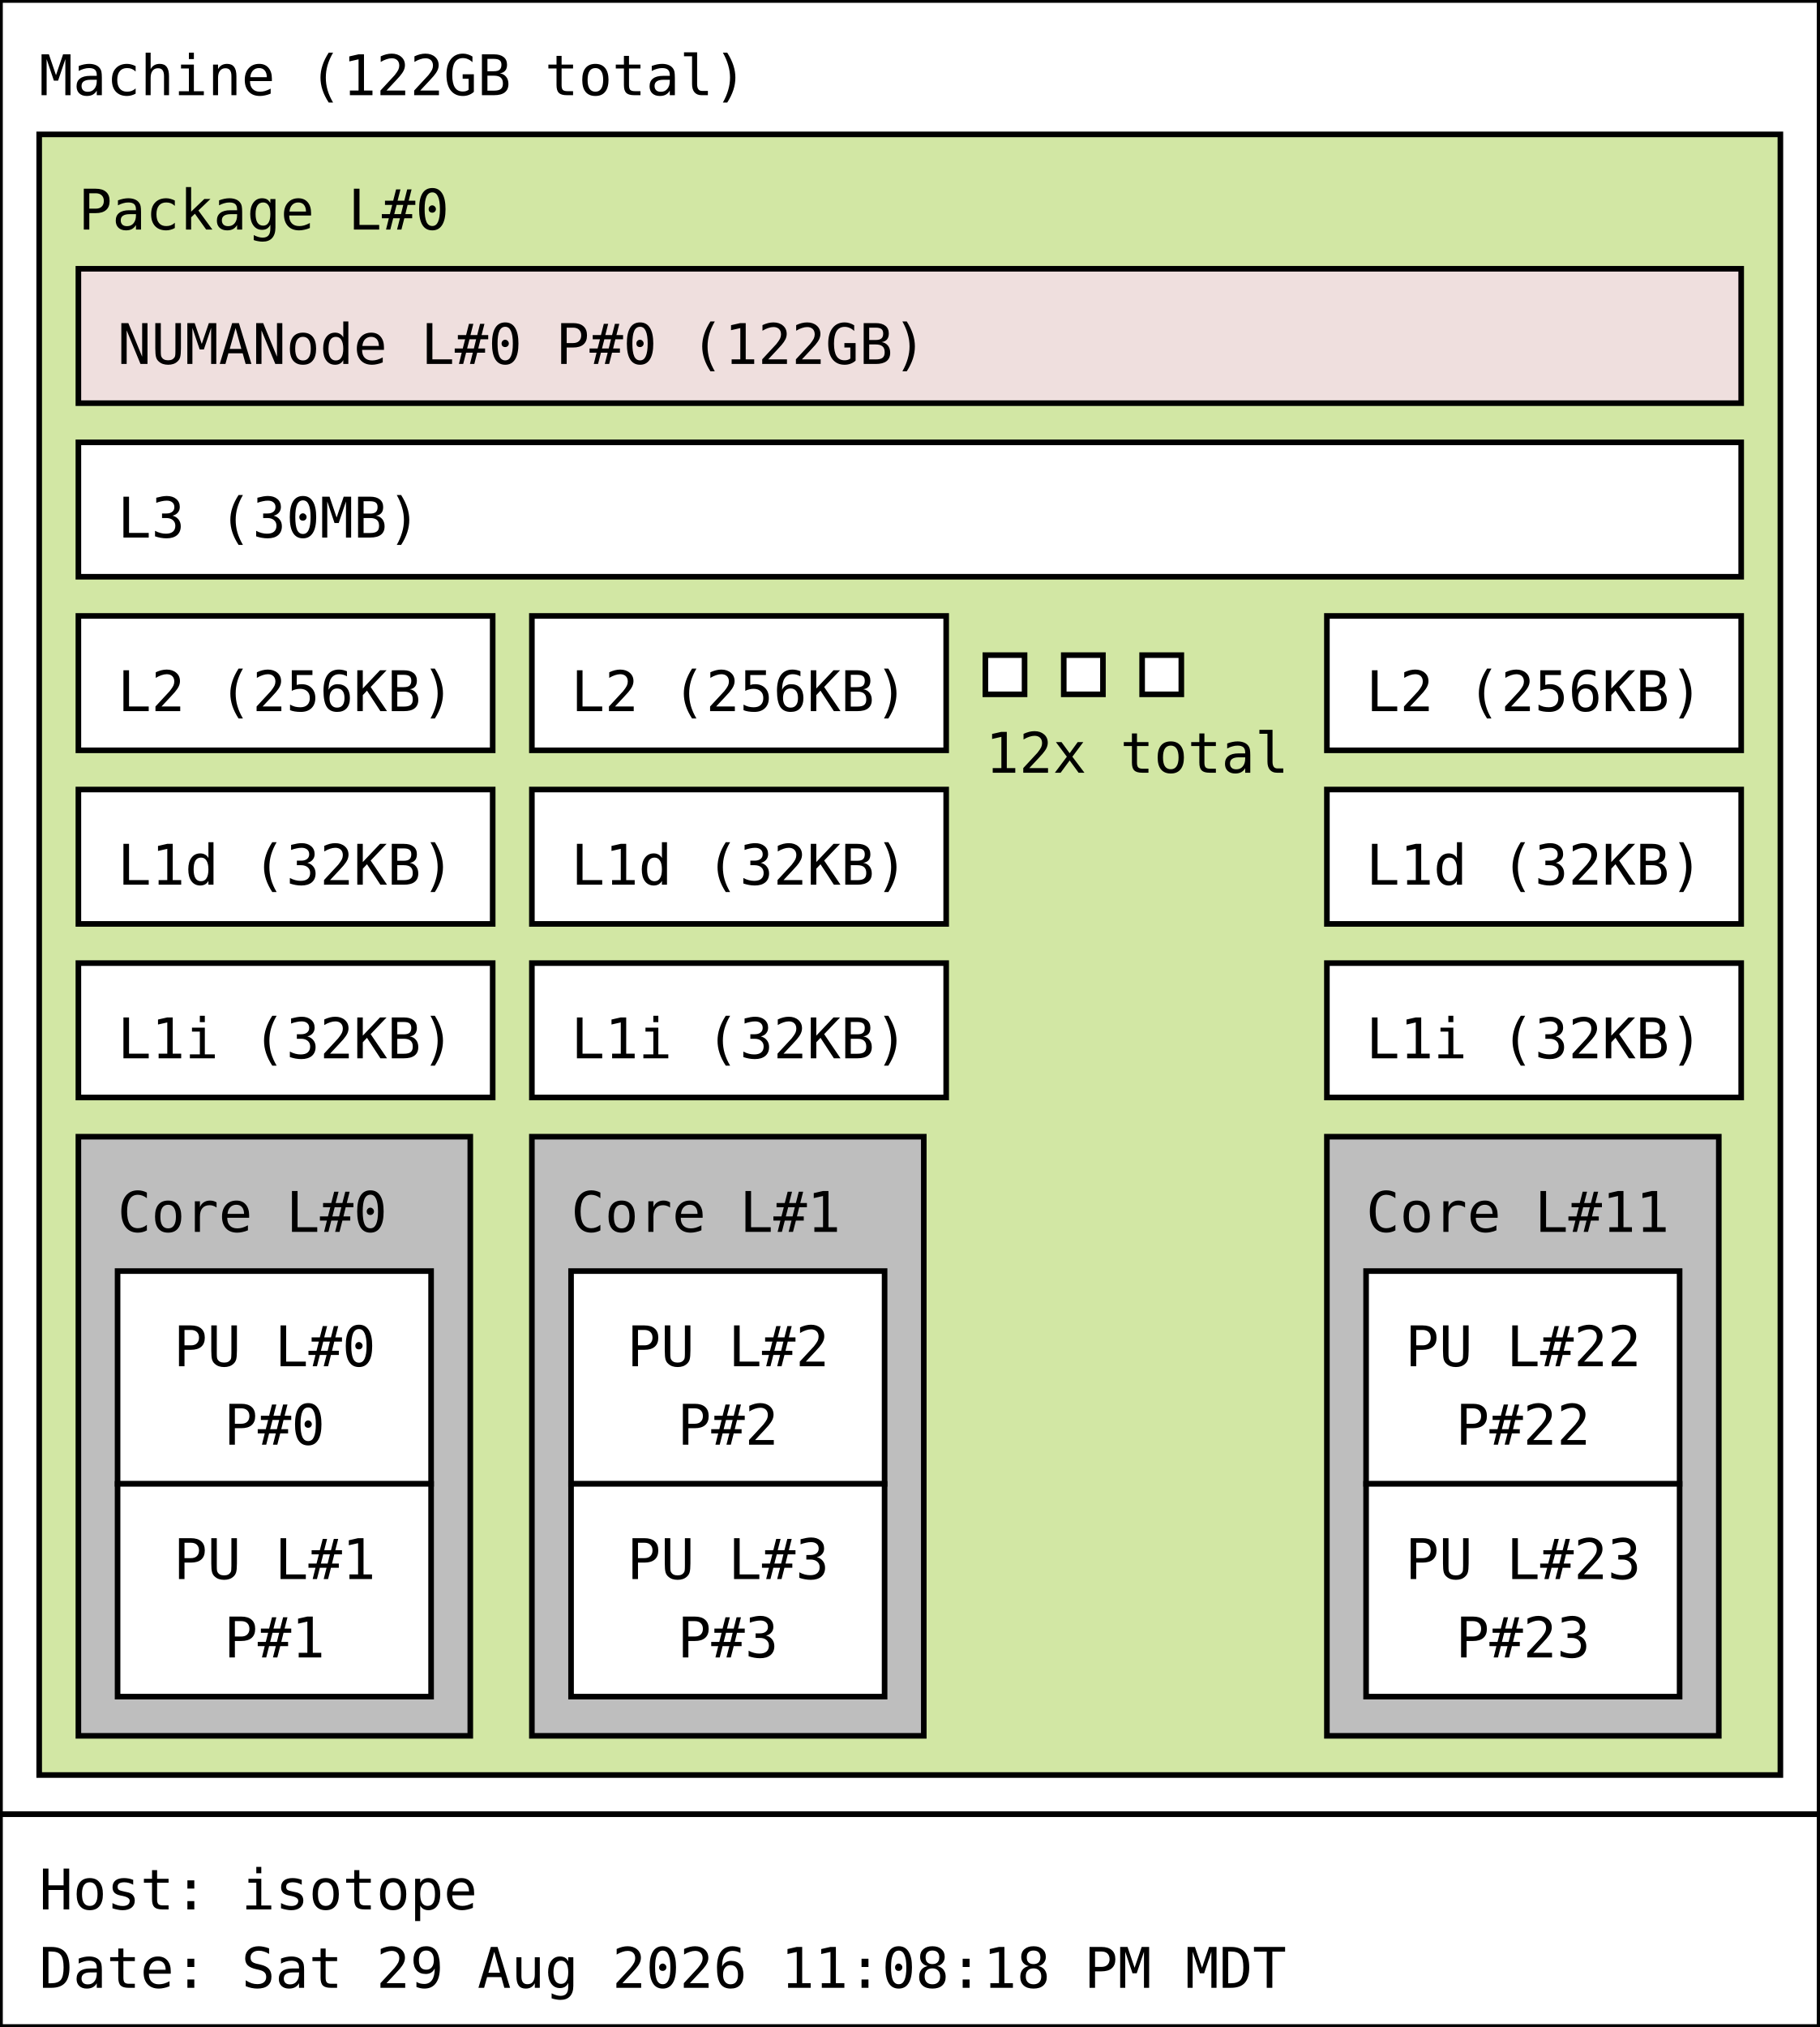
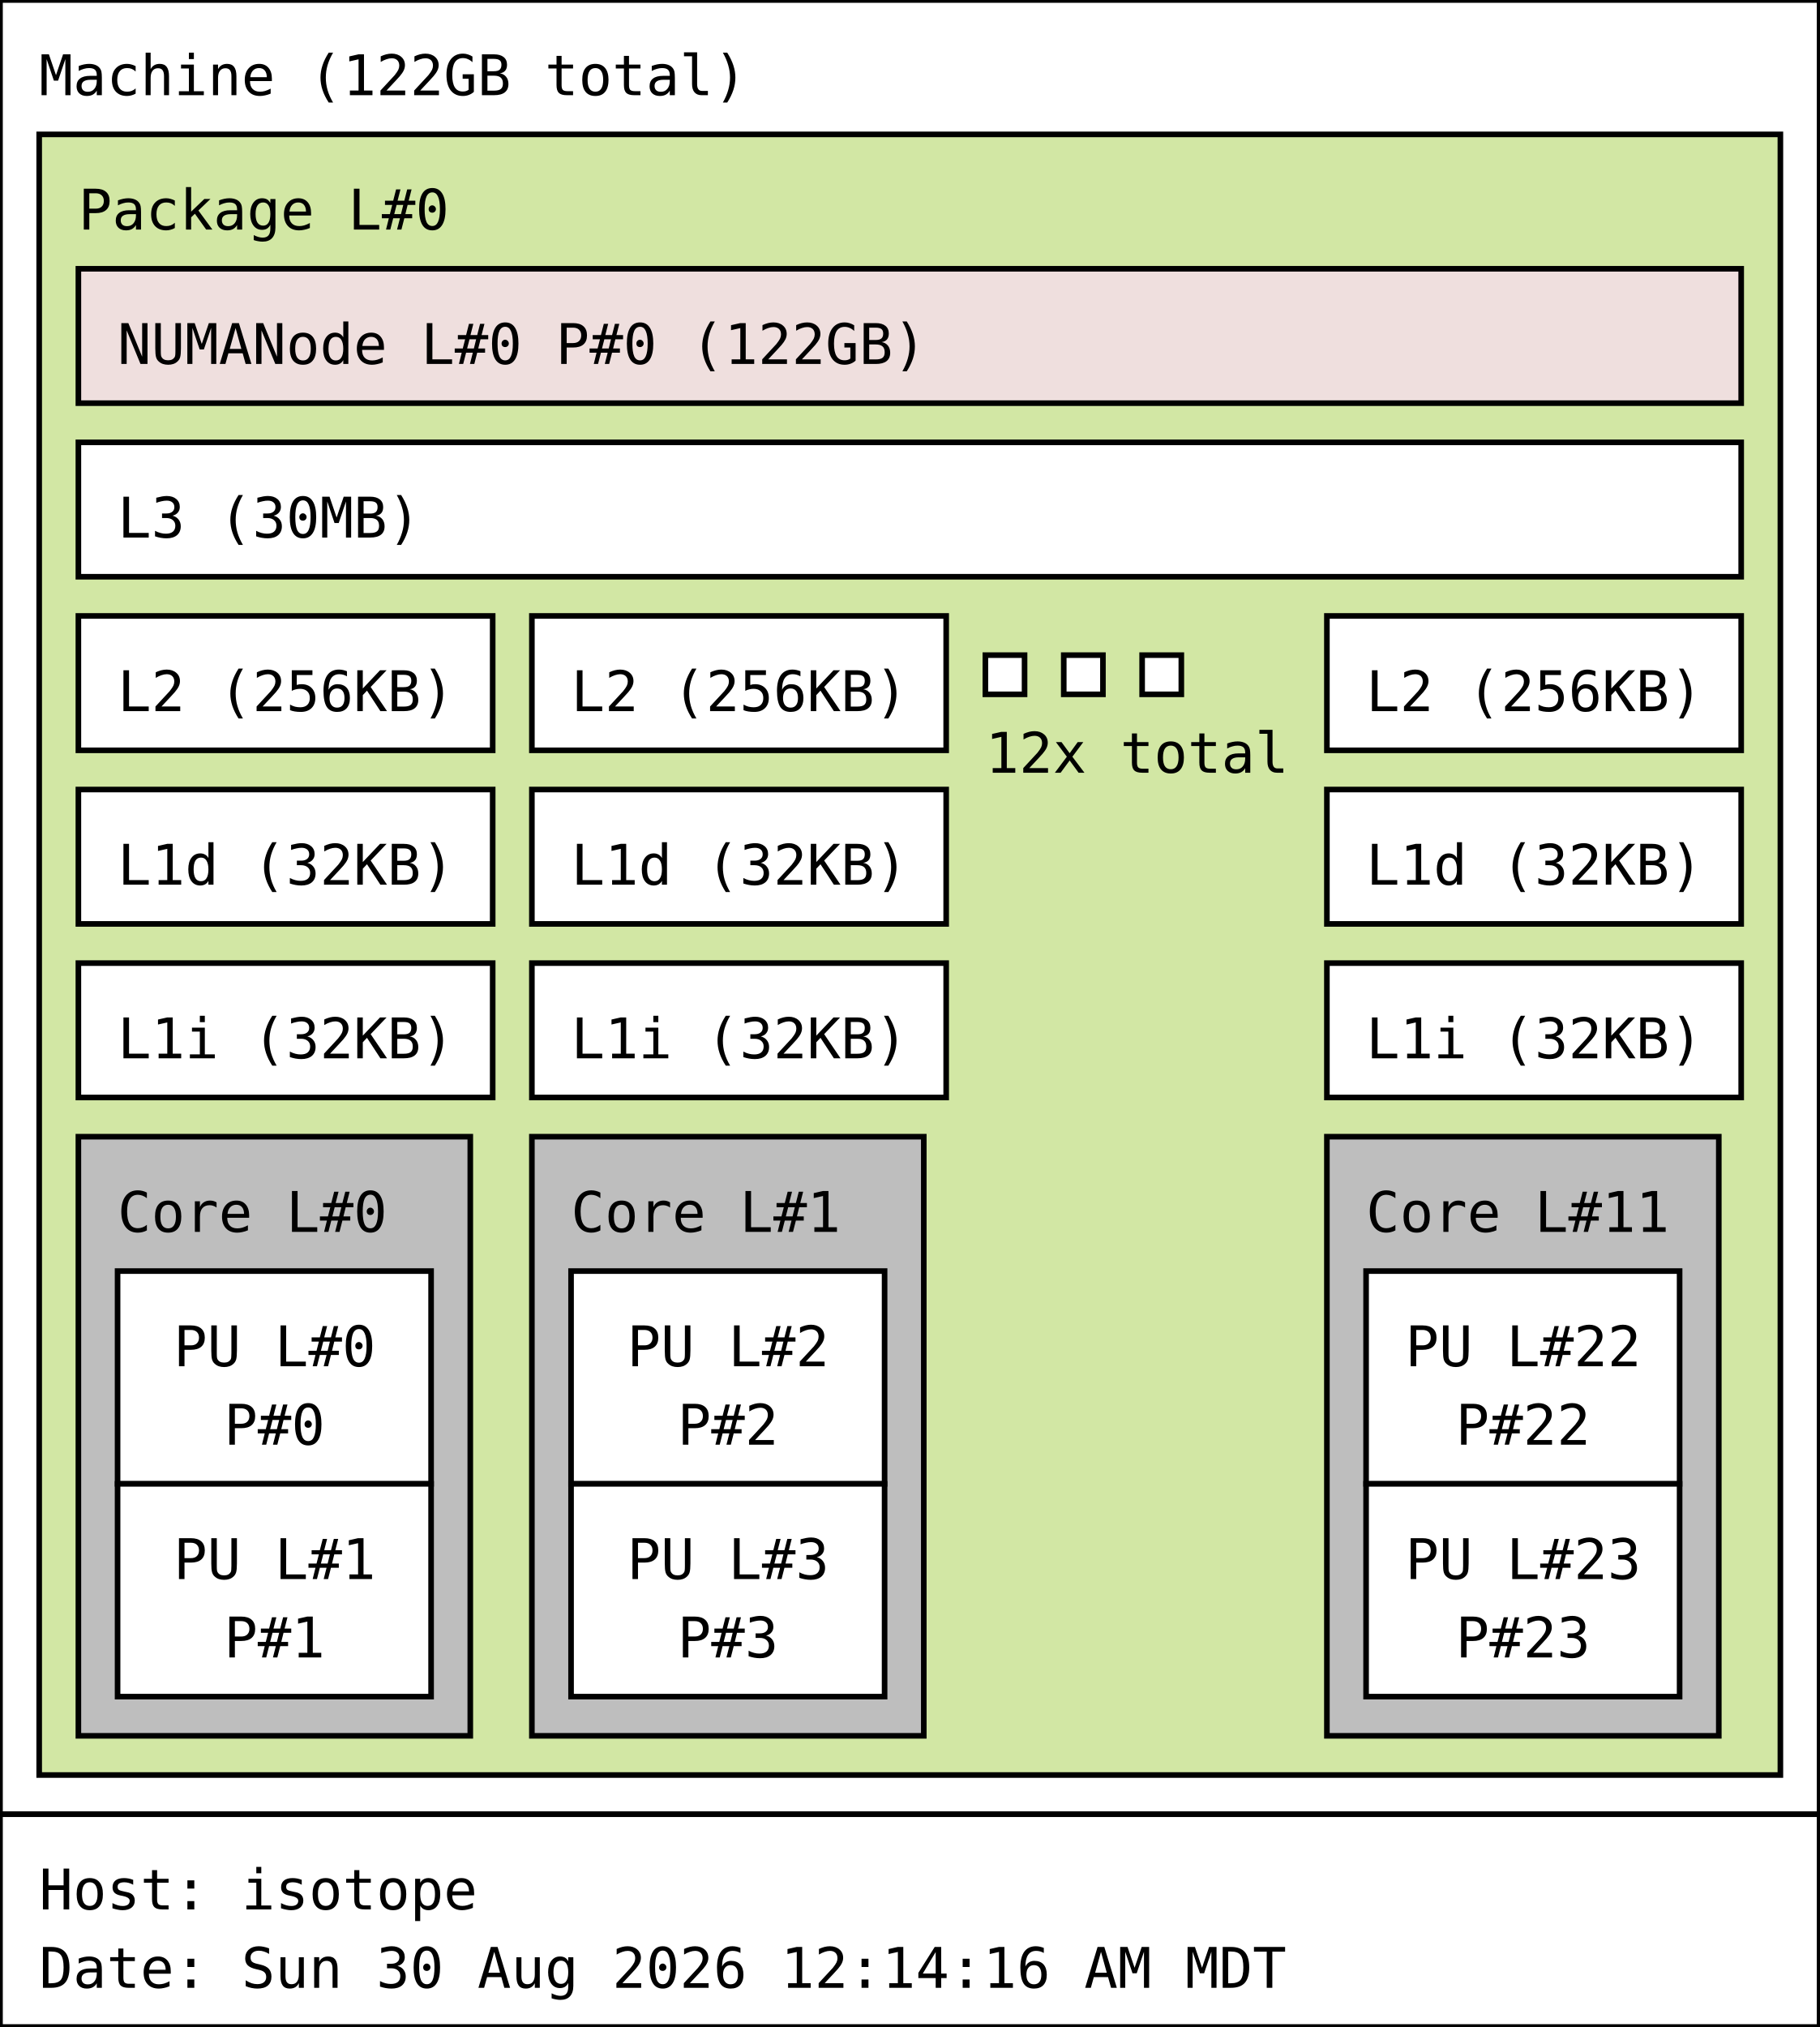
<svg xmlns="http://www.w3.org/2000/svg" width="325px" height="362px" viewBox="0 0 325px 362px" version="1.1">
  <rect id="Machine_0_rect" class="Machine" x="0" y="0" width="325" height="324" fill="rgb(255,255,255)" stroke="rgb(0,0,0)" stroke-width="1" />
  <text id="Machine_0_text" class="Machine" font-family="Monospace" x="7" y="17" fill="rgb(0,0,0)" font-size="10px">Machine (122GB total)</text>
  <rect id="Package_0_rect" class="Package" x="7" y="24" width="311" height="293" fill="rgb(210,231,164)" stroke="rgb(0,0,0)" stroke-width="1" />
  <text id="Package_0_text" class="Package" font-family="Monospace" x="14" y="41" fill="rgb(0,0,0)" font-size="10px">Package L#0</text>
  <rect id="L3_0_rect" class="L3" x="14" y="79" width="297" height="24" fill="rgb(255,255,255)" stroke="rgb(0,0,0)" stroke-width="1" />
  <text id="L3_0_text" class="L3" font-family="Monospace" x="21" y="96" fill="rgb(0,0,0)" font-size="10px">L3 (30MB)</text>
  <rect id="L2_0_rect" class="L2" x="14" y="110" width="74" height="24" fill="rgb(255,255,255)" stroke="rgb(0,0,0)" stroke-width="1" />
  <text id="L2_0_text" class="L2" font-family="Monospace" x="21" y="127" fill="rgb(0,0,0)" font-size="10px">L2 (256KB)</text>
  <rect id="L1d_0_rect" class="L1d" x="14" y="141" width="74" height="24" fill="rgb(255,255,255)" stroke="rgb(0,0,0)" stroke-width="1" />
  <text id="L1d_0_text" class="L1d" font-family="Monospace" x="21" y="158" fill="rgb(0,0,0)" font-size="10px">L1d (32KB)</text>
  <rect id="L1i_0_rect" class="L1i" x="14" y="172" width="74" height="24" fill="rgb(255,255,255)" stroke="rgb(0,0,0)" stroke-width="1" />
  <text id="L1i_0_text" class="L1i" font-family="Monospace" x="21" y="189" fill="rgb(0,0,0)" font-size="10px">L1i (32KB)</text>
  <rect id="Core_0_rect" class="Core" x="14" y="203" width="70" height="107" fill="rgb(190,190,190)" stroke="rgb(0,0,0)" stroke-width="1" />
  <text id="Core_0_text" class="Core" font-family="Monospace" x="21" y="220" fill="rgb(0,0,0)" font-size="10px">Core L#0</text>
  <rect id="PU_0_rect" class="PU" x="21" y="227" width="56" height="38" fill="rgb(255,255,255)" stroke="rgb(0,0,0)" stroke-width="1" />
  <text id="PU_0_text" class="PU" font-family="Monospace" x="31" y="244" fill="rgb(0,0,0)" font-size="10px">PU L#0</text>
  <text id="PU_0_text_1" class="PU" font-family="Monospace" x="40" y="258" fill="rgb(0,0,0)" font-size="10px">P#0</text>
  <rect id="PU_1_rect" class="PU" x="21" y="265" width="56" height="38" fill="rgb(255,255,255)" stroke="rgb(0,0,0)" stroke-width="1" />
  <text id="PU_1_text" class="PU" font-family="Monospace" x="31" y="282" fill="rgb(0,0,0)" font-size="10px">PU L#1</text>
  <text id="PU_1_text_1" class="PU" font-family="Monospace" x="40" y="296" fill="rgb(0,0,0)" font-size="10px">P#1</text>
  <rect id="L2_1_rect" class="L2" x="95" y="110" width="74" height="24" fill="rgb(255,255,255)" stroke="rgb(0,0,0)" stroke-width="1" />
  <text id="L2_1_text" class="L2" font-family="Monospace" x="102" y="127" fill="rgb(0,0,0)" font-size="10px">L2 (256KB)</text>
  <rect id="L1d_1_rect" class="L1d" x="95" y="141" width="74" height="24" fill="rgb(255,255,255)" stroke="rgb(0,0,0)" stroke-width="1" />
  <text id="L1d_1_text" class="L1d" font-family="Monospace" x="102" y="158" fill="rgb(0,0,0)" font-size="10px">L1d (32KB)</text>
  <rect id="L1i_1_rect" class="L1i" x="95" y="172" width="74" height="24" fill="rgb(255,255,255)" stroke="rgb(0,0,0)" stroke-width="1" />
  <text id="L1i_1_text" class="L1i" font-family="Monospace" x="102" y="189" fill="rgb(0,0,0)" font-size="10px">L1i (32KB)</text>
  <rect id="Core_1_rect" class="Core" x="95" y="203" width="70" height="107" fill="rgb(190,190,190)" stroke="rgb(0,0,0)" stroke-width="1" />
  <text id="Core_1_text" class="Core" font-family="Monospace" x="102" y="220" fill="rgb(0,0,0)" font-size="10px">Core L#1</text>
  <rect id="PU_2_rect" class="PU" x="102" y="227" width="56" height="38" fill="rgb(255,255,255)" stroke="rgb(0,0,0)" stroke-width="1" />
  <text id="PU_2_text" class="PU" font-family="Monospace" x="112" y="244" fill="rgb(0,0,0)" font-size="10px">PU L#2</text>
  <text id="PU_2_text_1" class="PU" font-family="Monospace" x="121" y="258" fill="rgb(0,0,0)" font-size="10px">P#2</text>
  <rect id="PU_3_rect" class="PU" x="102" y="265" width="56" height="38" fill="rgb(255,255,255)" stroke="rgb(0,0,0)" stroke-width="1" />
  <text id="PU_3_text" class="PU" font-family="Monospace" x="112" y="282" fill="rgb(0,0,0)" font-size="10px">PU L#3</text>
  <text id="PU_3_text_1" class="PU" font-family="Monospace" x="121" y="296" fill="rgb(0,0,0)" font-size="10px">P#3</text>
  <rect id="L2_2_rect" class="L2" x="176" y="117" width="7" height="7" fill="rgb(255,255,255)" stroke="rgb(0,0,0)" stroke-width="1" />
  <rect id="L2_2_rect" class="L2" x="190" y="117" width="7" height="7" fill="rgb(255,255,255)" stroke="rgb(0,0,0)" stroke-width="1" />
  <rect id="L2_2_rect" class="L2" x="204" y="117" width="7" height="7" fill="rgb(255,255,255)" stroke="rgb(0,0,0)" stroke-width="1" />
  <text id="L2_2_text" class="L2" font-family="Monospace" x="176" y="138" fill="rgb(0,0,0)" font-size="10px">12x total</text>
  <rect id="L2_11_rect" class="L2" x="237" y="110" width="74" height="24" fill="rgb(255,255,255)" stroke="rgb(0,0,0)" stroke-width="1" />
  <text id="L2_11_text" class="L2" font-family="Monospace" x="244" y="127" fill="rgb(0,0,0)" font-size="10px">L2 (256KB)</text>
  <rect id="L1d_11_rect" class="L1d" x="237" y="141" width="74" height="24" fill="rgb(255,255,255)" stroke="rgb(0,0,0)" stroke-width="1" />
  <text id="L1d_11_text" class="L1d" font-family="Monospace" x="244" y="158" fill="rgb(0,0,0)" font-size="10px">L1d (32KB)</text>
  <rect id="L1i_11_rect" class="L1i" x="237" y="172" width="74" height="24" fill="rgb(255,255,255)" stroke="rgb(0,0,0)" stroke-width="1" />
  <text id="L1i_11_text" class="L1i" font-family="Monospace" x="244" y="189" fill="rgb(0,0,0)" font-size="10px">L1i (32KB)</text>
  <rect id="Core_11_rect" class="Core" x="237" y="203" width="70" height="107" fill="rgb(190,190,190)" stroke="rgb(0,0,0)" stroke-width="1" />
  <text id="Core_11_text" class="Core" font-family="Monospace" x="244" y="220" fill="rgb(0,0,0)" font-size="10px">Core L#11</text>
  <rect id="PU_22_rect" class="PU" x="244" y="227" width="56" height="38" fill="rgb(255,255,255)" stroke="rgb(0,0,0)" stroke-width="1" />
  <text id="PU_22_text" class="PU" font-family="Monospace" x="251" y="244" fill="rgb(0,0,0)" font-size="10px">PU L#22</text>
  <text id="PU_22_text_1" class="PU" font-family="Monospace" x="260" y="258" fill="rgb(0,0,0)" font-size="10px">P#22</text>
  <rect id="PU_23_rect" class="PU" x="244" y="265" width="56" height="38" fill="rgb(255,255,255)" stroke="rgb(0,0,0)" stroke-width="1" />
  <text id="PU_23_text" class="PU" font-family="Monospace" x="251" y="282" fill="rgb(0,0,0)" font-size="10px">PU L#23</text>
  <text id="PU_23_text_1" class="PU" font-family="Monospace" x="260" y="296" fill="rgb(0,0,0)" font-size="10px">P#23</text>
  <rect id="NUMANode_0_rect" class="NUMANode" x="14" y="48" width="297" height="24" fill="rgb(239,223,222)" stroke="rgb(0,0,0)" stroke-width="1" />
  <text id="NUMANode_0_text" class="NUMANode" font-family="Monospace" x="21" y="65" fill="rgb(0,0,0)" font-size="10px">NUMANode L#0 P#0 (122GB)</text>
  <rect id="anon_rect" x="0" y="324" width="325" height="38" fill="rgb(255,255,255)" stroke="rgb(0,0,0)" stroke-width="1" />
  <text id="anon_text" font-family="Monospace" x="7" y="341" fill="rgb(0,0,0)" font-size="10px">Host: isotope</text>
-   <text id="anon_text_1" font-family="Monospace" x="7" y="355" fill="rgb(0,0,0)" font-size="10px">Date: Sat 29 Aug 2026 11:08:18 PM MDT</text>
+   <text id="anon_text_1" font-family="Monospace" x="7" y="355" fill="rgb(0,0,0)" font-size="10px">Date: Sun 30 Aug 2026 12:14:16 AM MDT</text>
</svg>
